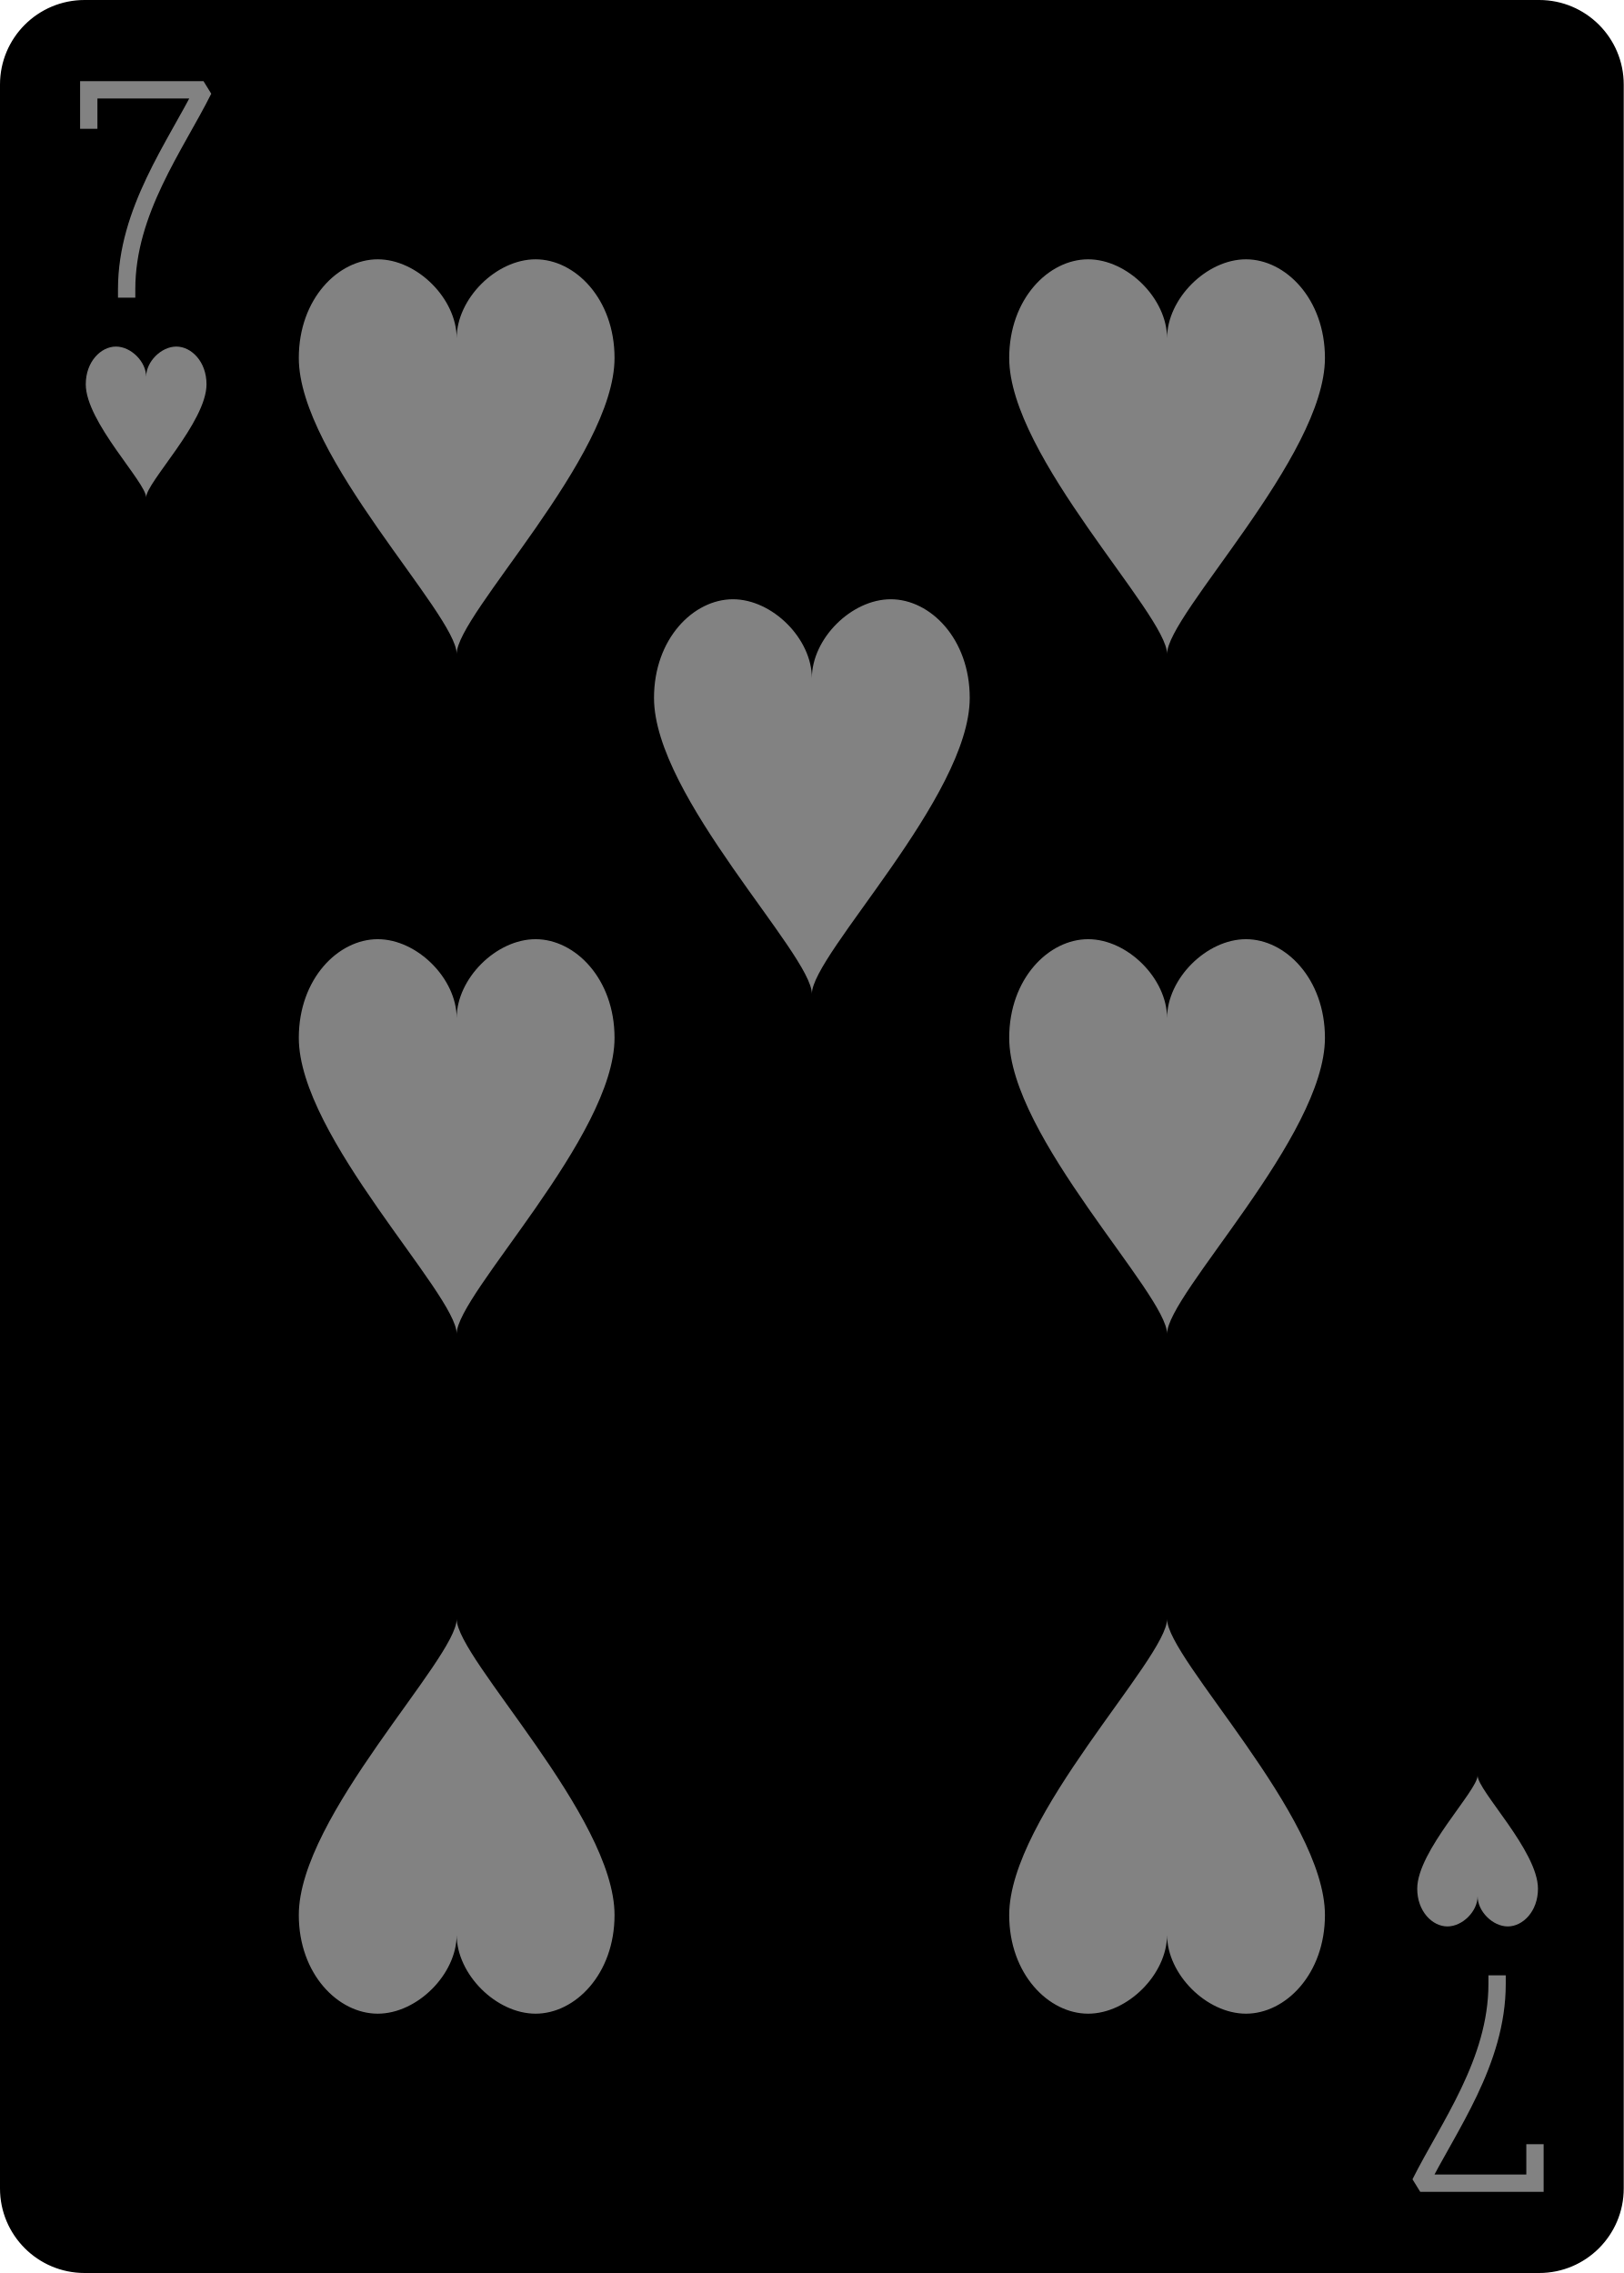
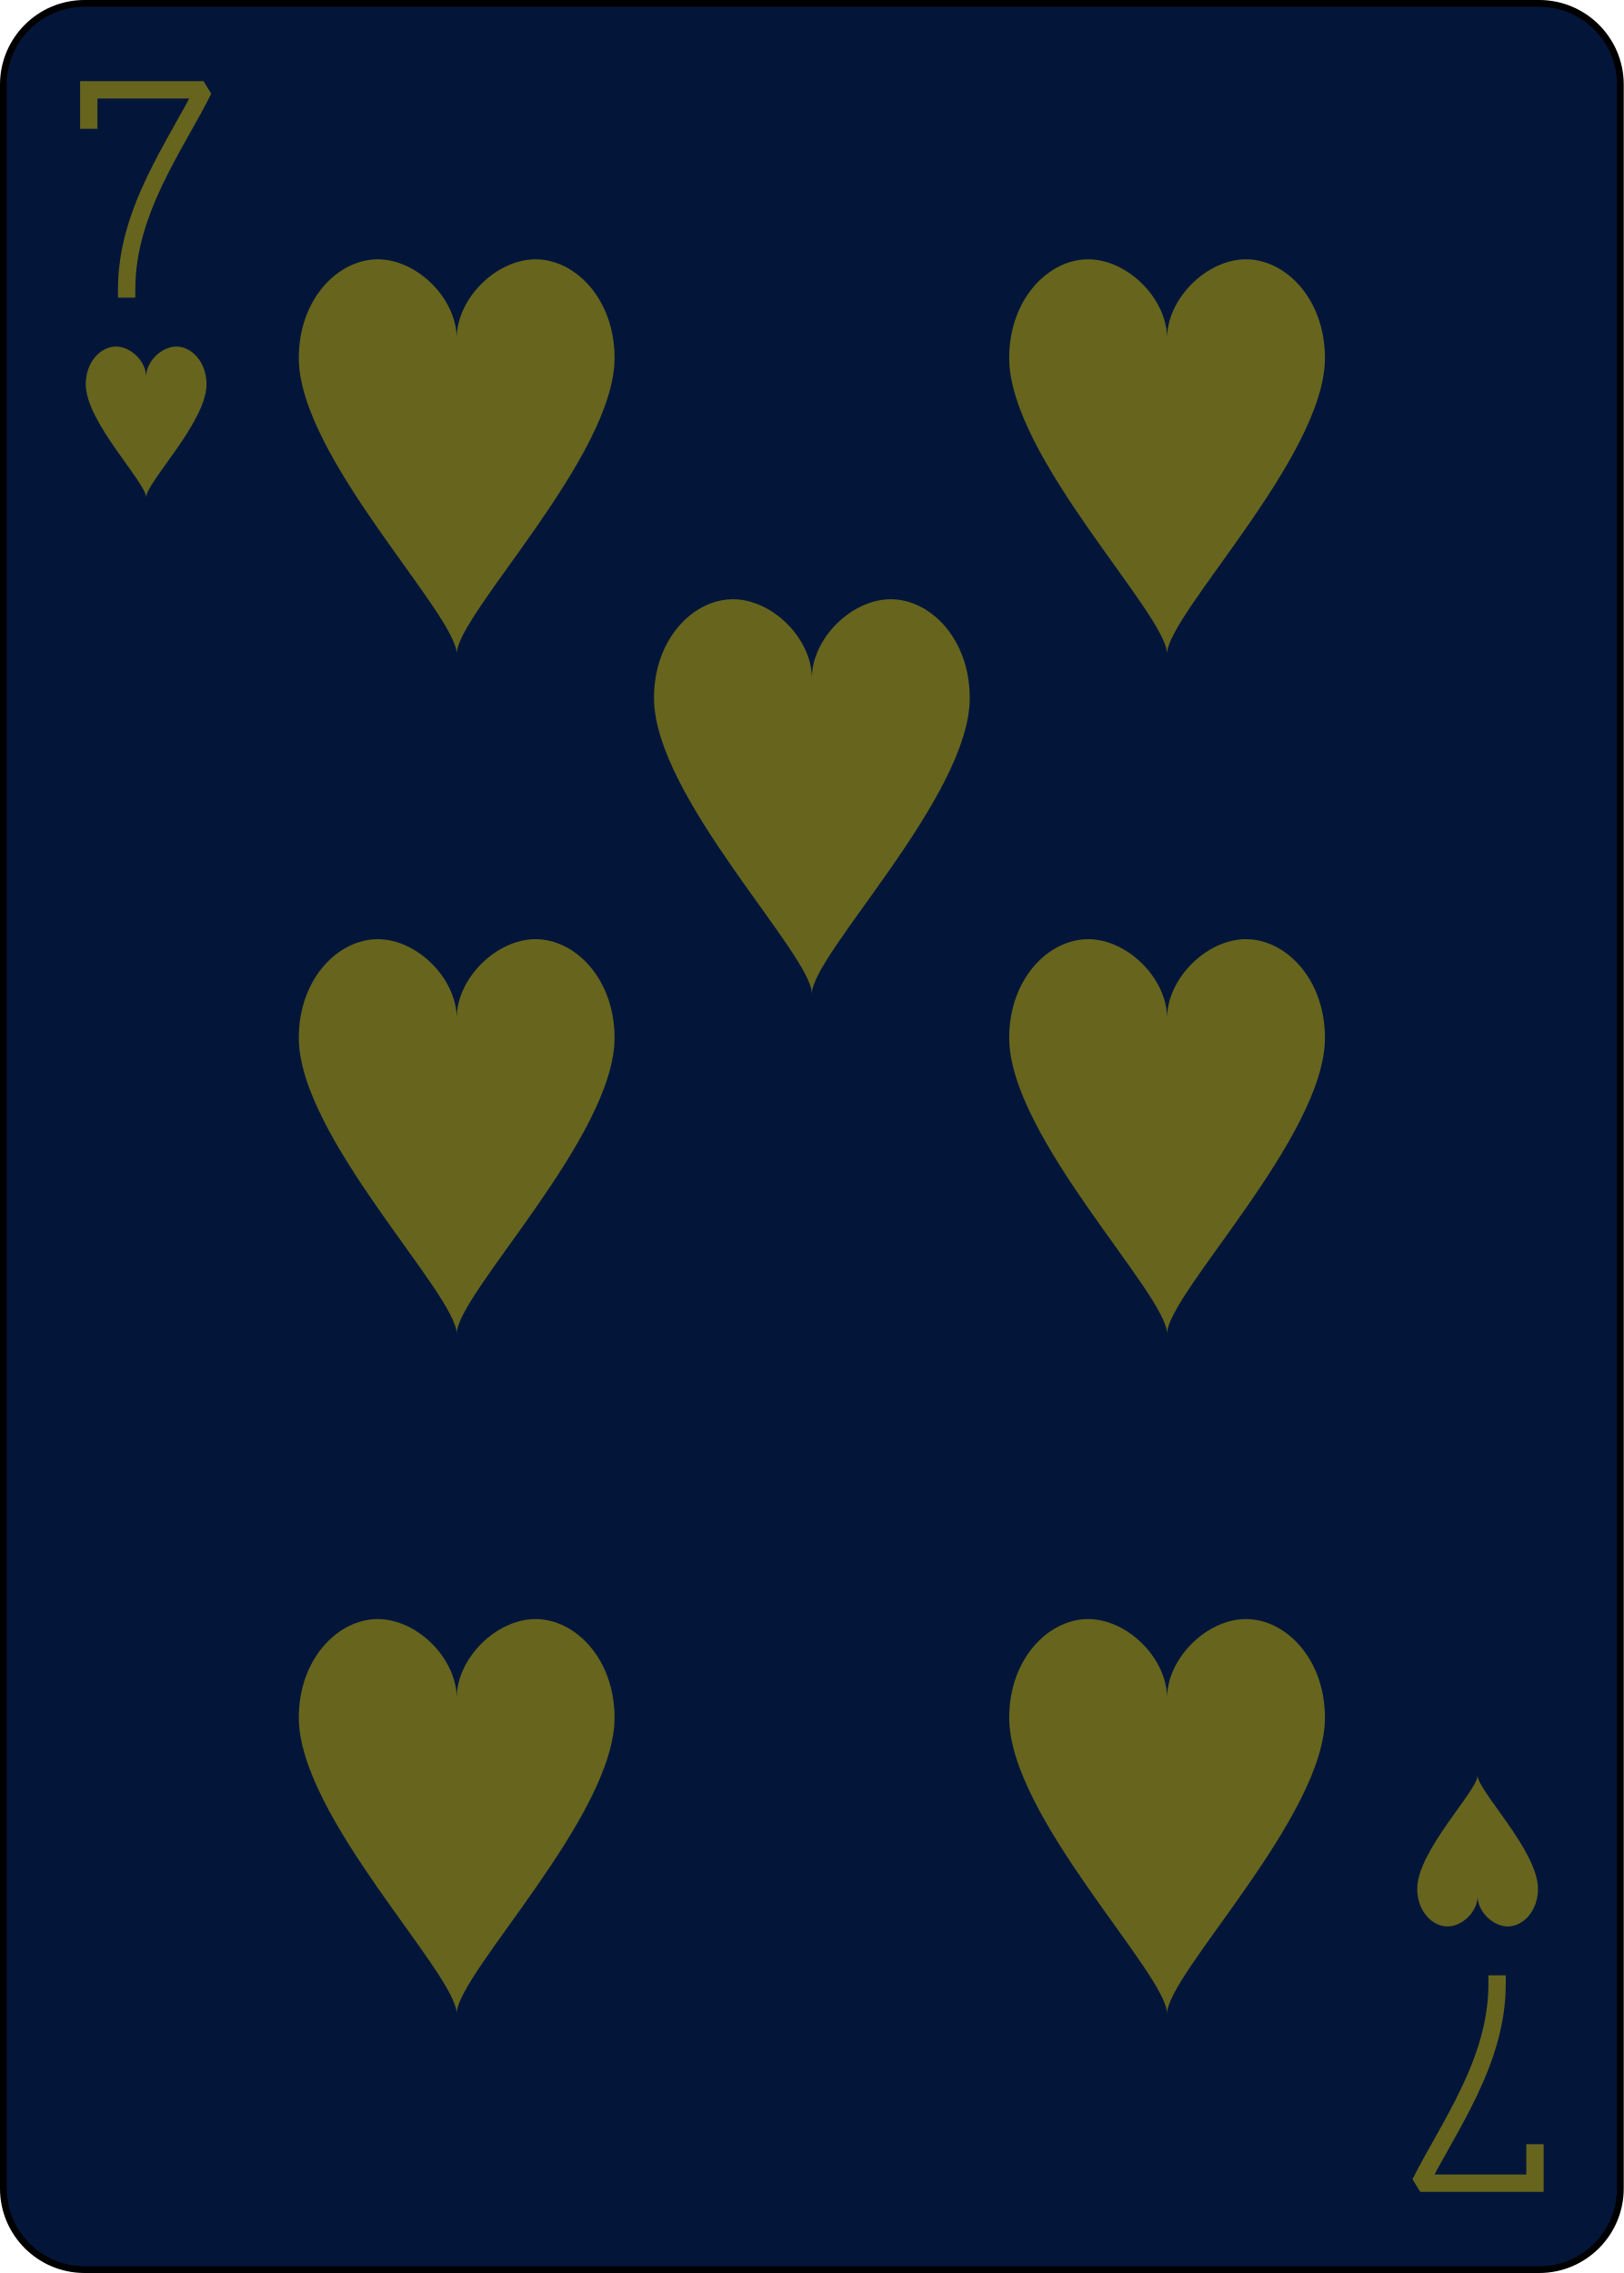
<svg xmlns="http://www.w3.org/2000/svg" xmlns:xlink="http://www.w3.org/1999/xlink" class="card" face="7H" height="3.5in" preserveAspectRatio="none" viewBox="-120 -168 240 336" width="2.5in">
  <symbol id="SH7" viewBox="-600 -600 1200 1200" preserveAspectRatio="xMinYMid">
-     <path d="M0 -300C0 -400 100 -500 200 -500C300 -500 400 -400 400 -250C400 0 0 400 0 500C0 400 -400 0 -400 -250C-400 -400 -300 -500 -200 -500C-100 -500 0 -400 -0 -300Z" fill="#828282" />
+     <path d="M0 -300C0 -400 100 -500 200 -500C300 -500 400 -400 400 -250C400 0 0 400 0 500C0 400 -400 0 -400 -250C-400 -400 -300 -500 -200 -500C-100 -500 0 -400 -0 -300Z" fill="#67651d" />
  </symbol>
  <symbol id="VH7" viewBox="-500 -500 1000 1000" preserveAspectRatio="xMinYMid">
-     <path d="M-265 -320L-265 -460L265 -460C135 -200 -90 100 -90 460" stroke="#828282" stroke-width="80" stroke-linecap="square" stroke-miterlimit="1.5" fill="none" />
+     <path d="M-265 -320L-265 -460L265 -460C135 -200 -90 100 -90 460" stroke="#67651d" stroke-width="80" stroke-linecap="square" stroke-miterlimit="1.5" fill="none" />
  </symbol>
-   <rect width="239" height="335" x="-119.5" y="-167.5" rx="12" ry="12" fill="#000000" stroke="black" />
+   <rect width="239" height="335" x="-119.5" y="-167.5" rx="12" ry="12" fill="#03163a" stroke="black" />
  <use xlink:href="#VH7" height="32" x="-114.4" y="-156" />
  <use xlink:href="#SH7" height="26.769" x="-111.784" y="-119" />
  <use xlink:href="#SH7" height="70" x="-87.501" y="-135.501" />
  <use xlink:href="#SH7" height="70" x="17.501" y="-135.501" />
  <use xlink:href="#SH7" height="70" x="-87.501" y="-35" />
  <use xlink:href="#SH7" height="70" x="17.501" y="-35" />
  <use xlink:href="#SH7" height="70" x="-35" y="-85.25" />
+   <use xlink:href="#SH7" height="70" x="-87.501" y="65.501" />
+   <use xlink:href="#SH7" height="70" x="17.501" y="65.501" />
  <g transform="rotate(180)">
    <use xlink:href="#VH7" height="32" x="-114.4" y="-156" />
    <use xlink:href="#SH7" height="26.769" x="-111.784" y="-119" />
-     <use xlink:href="#SH7" height="70" x="-87.501" y="-135.501" />
-     <use xlink:href="#SH7" height="70" x="17.501" y="-135.501" />
  </g>
</svg>
